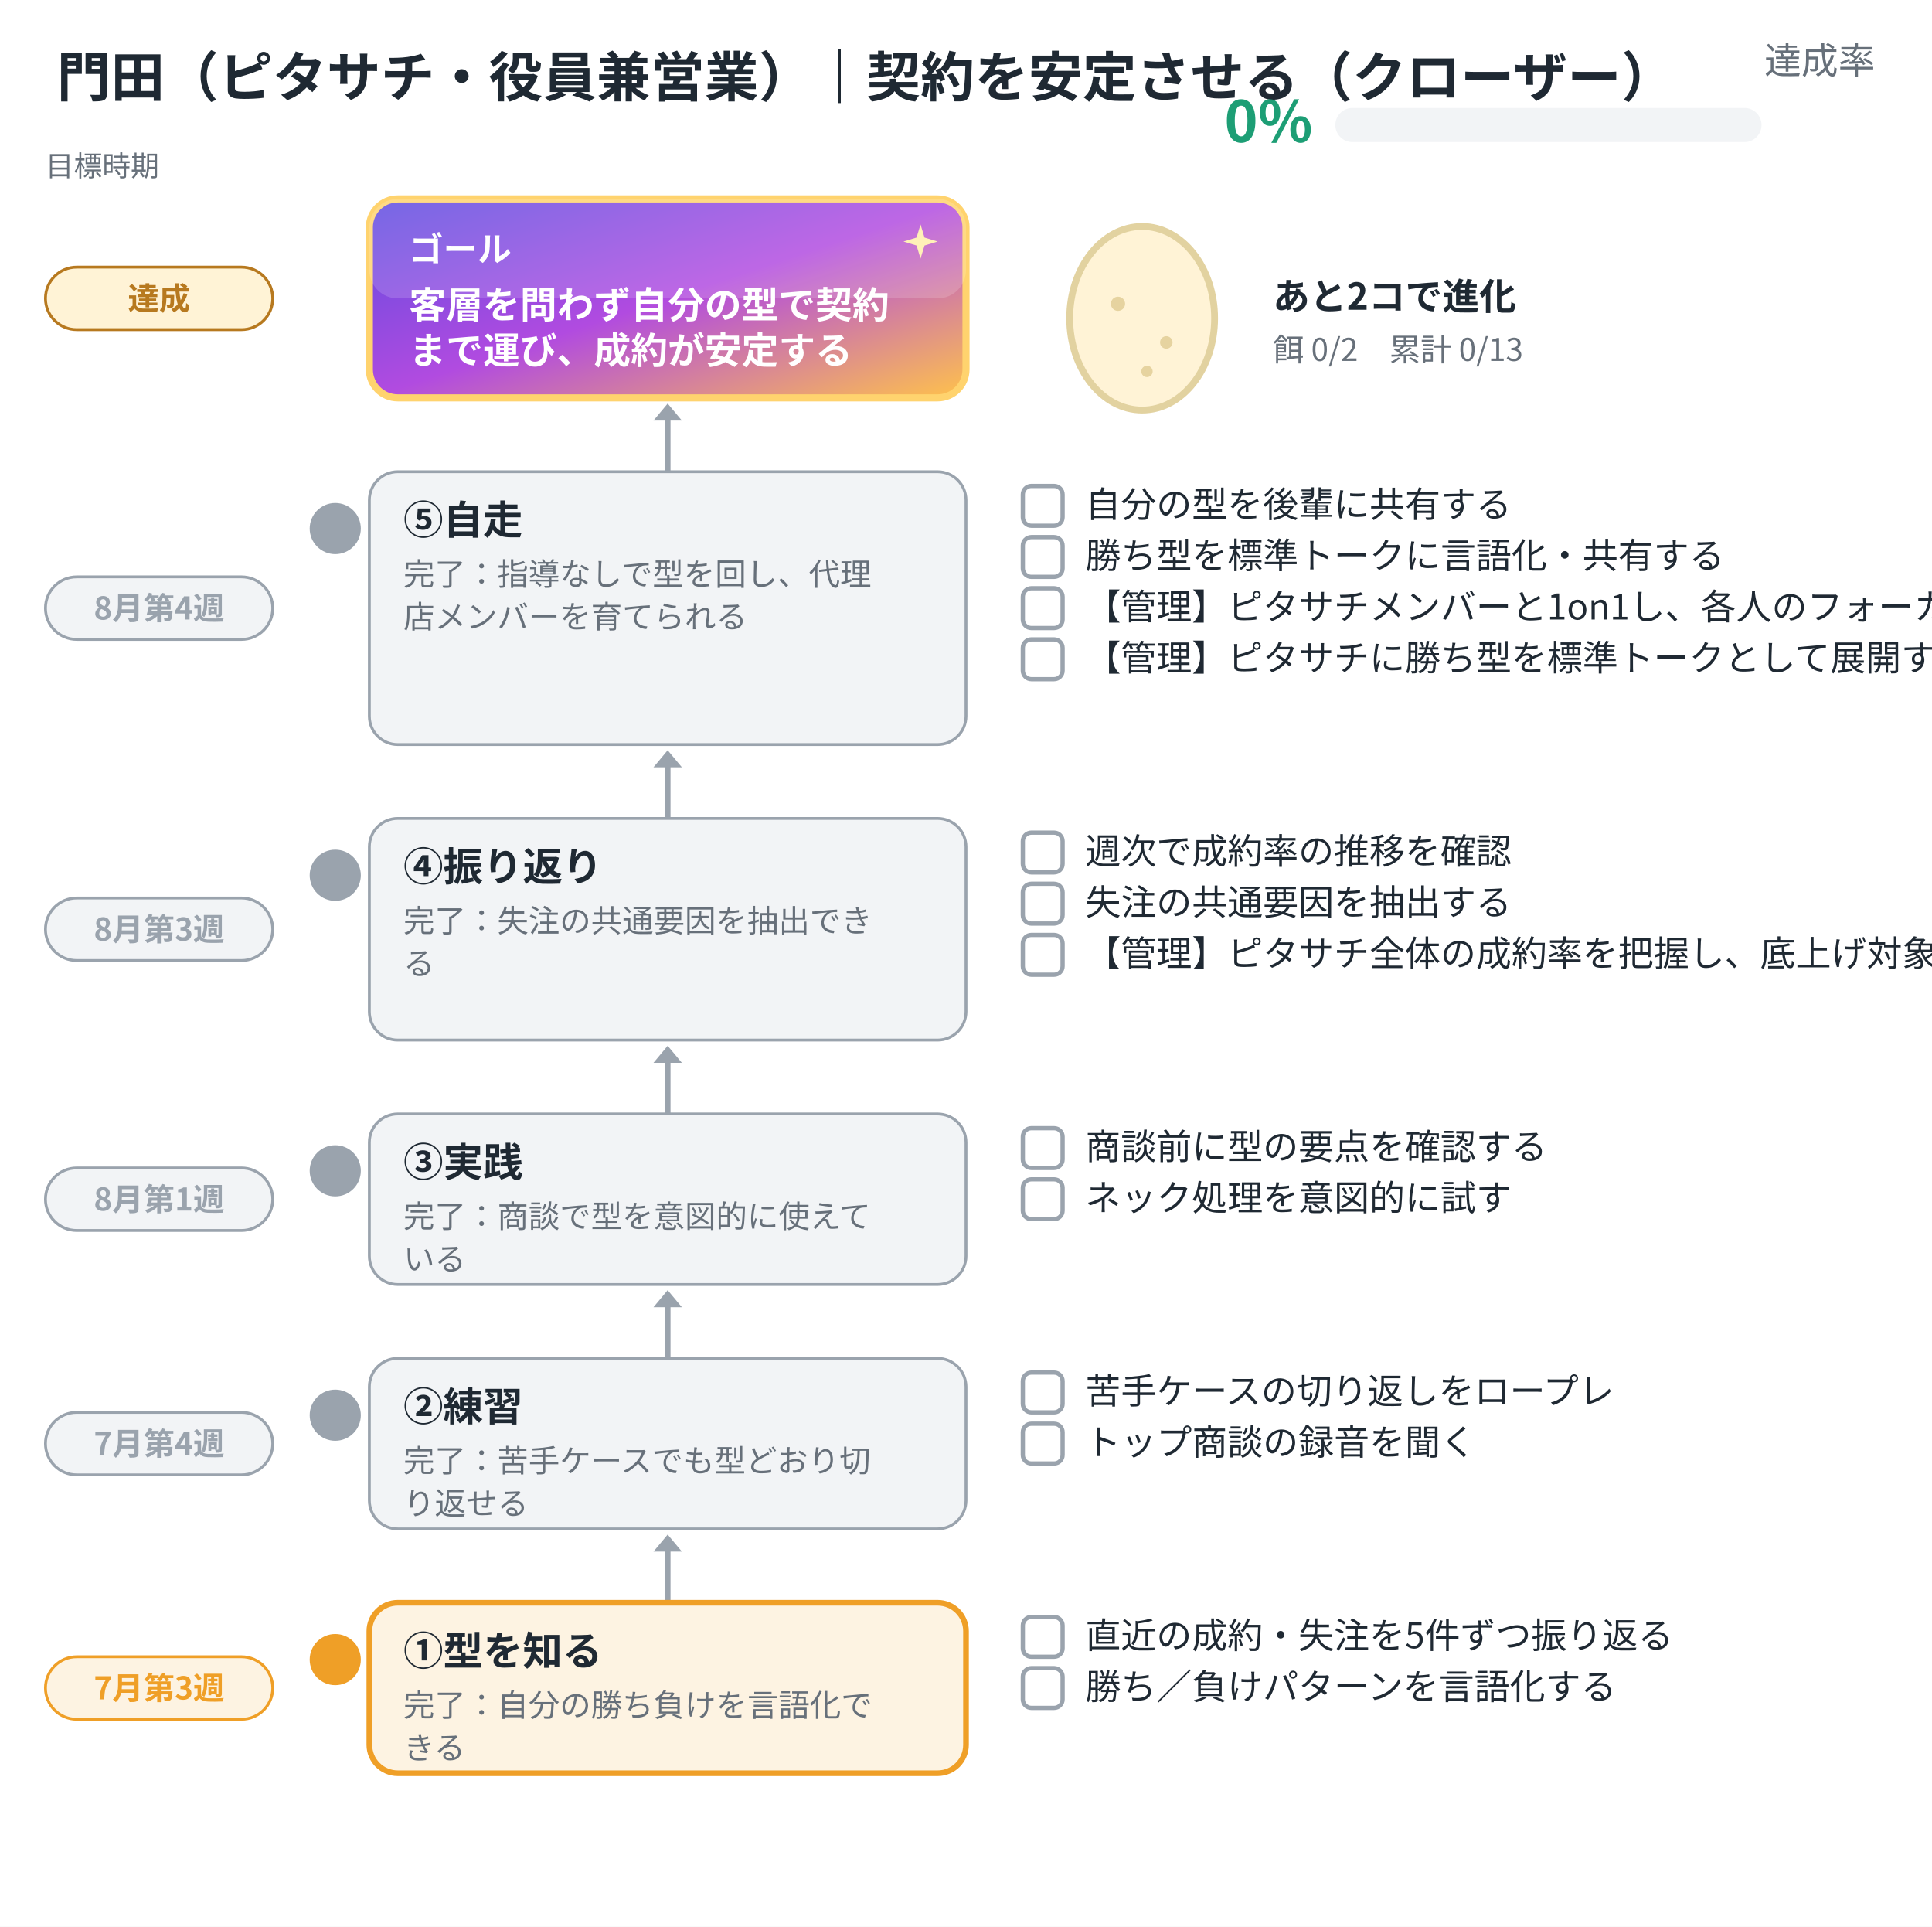
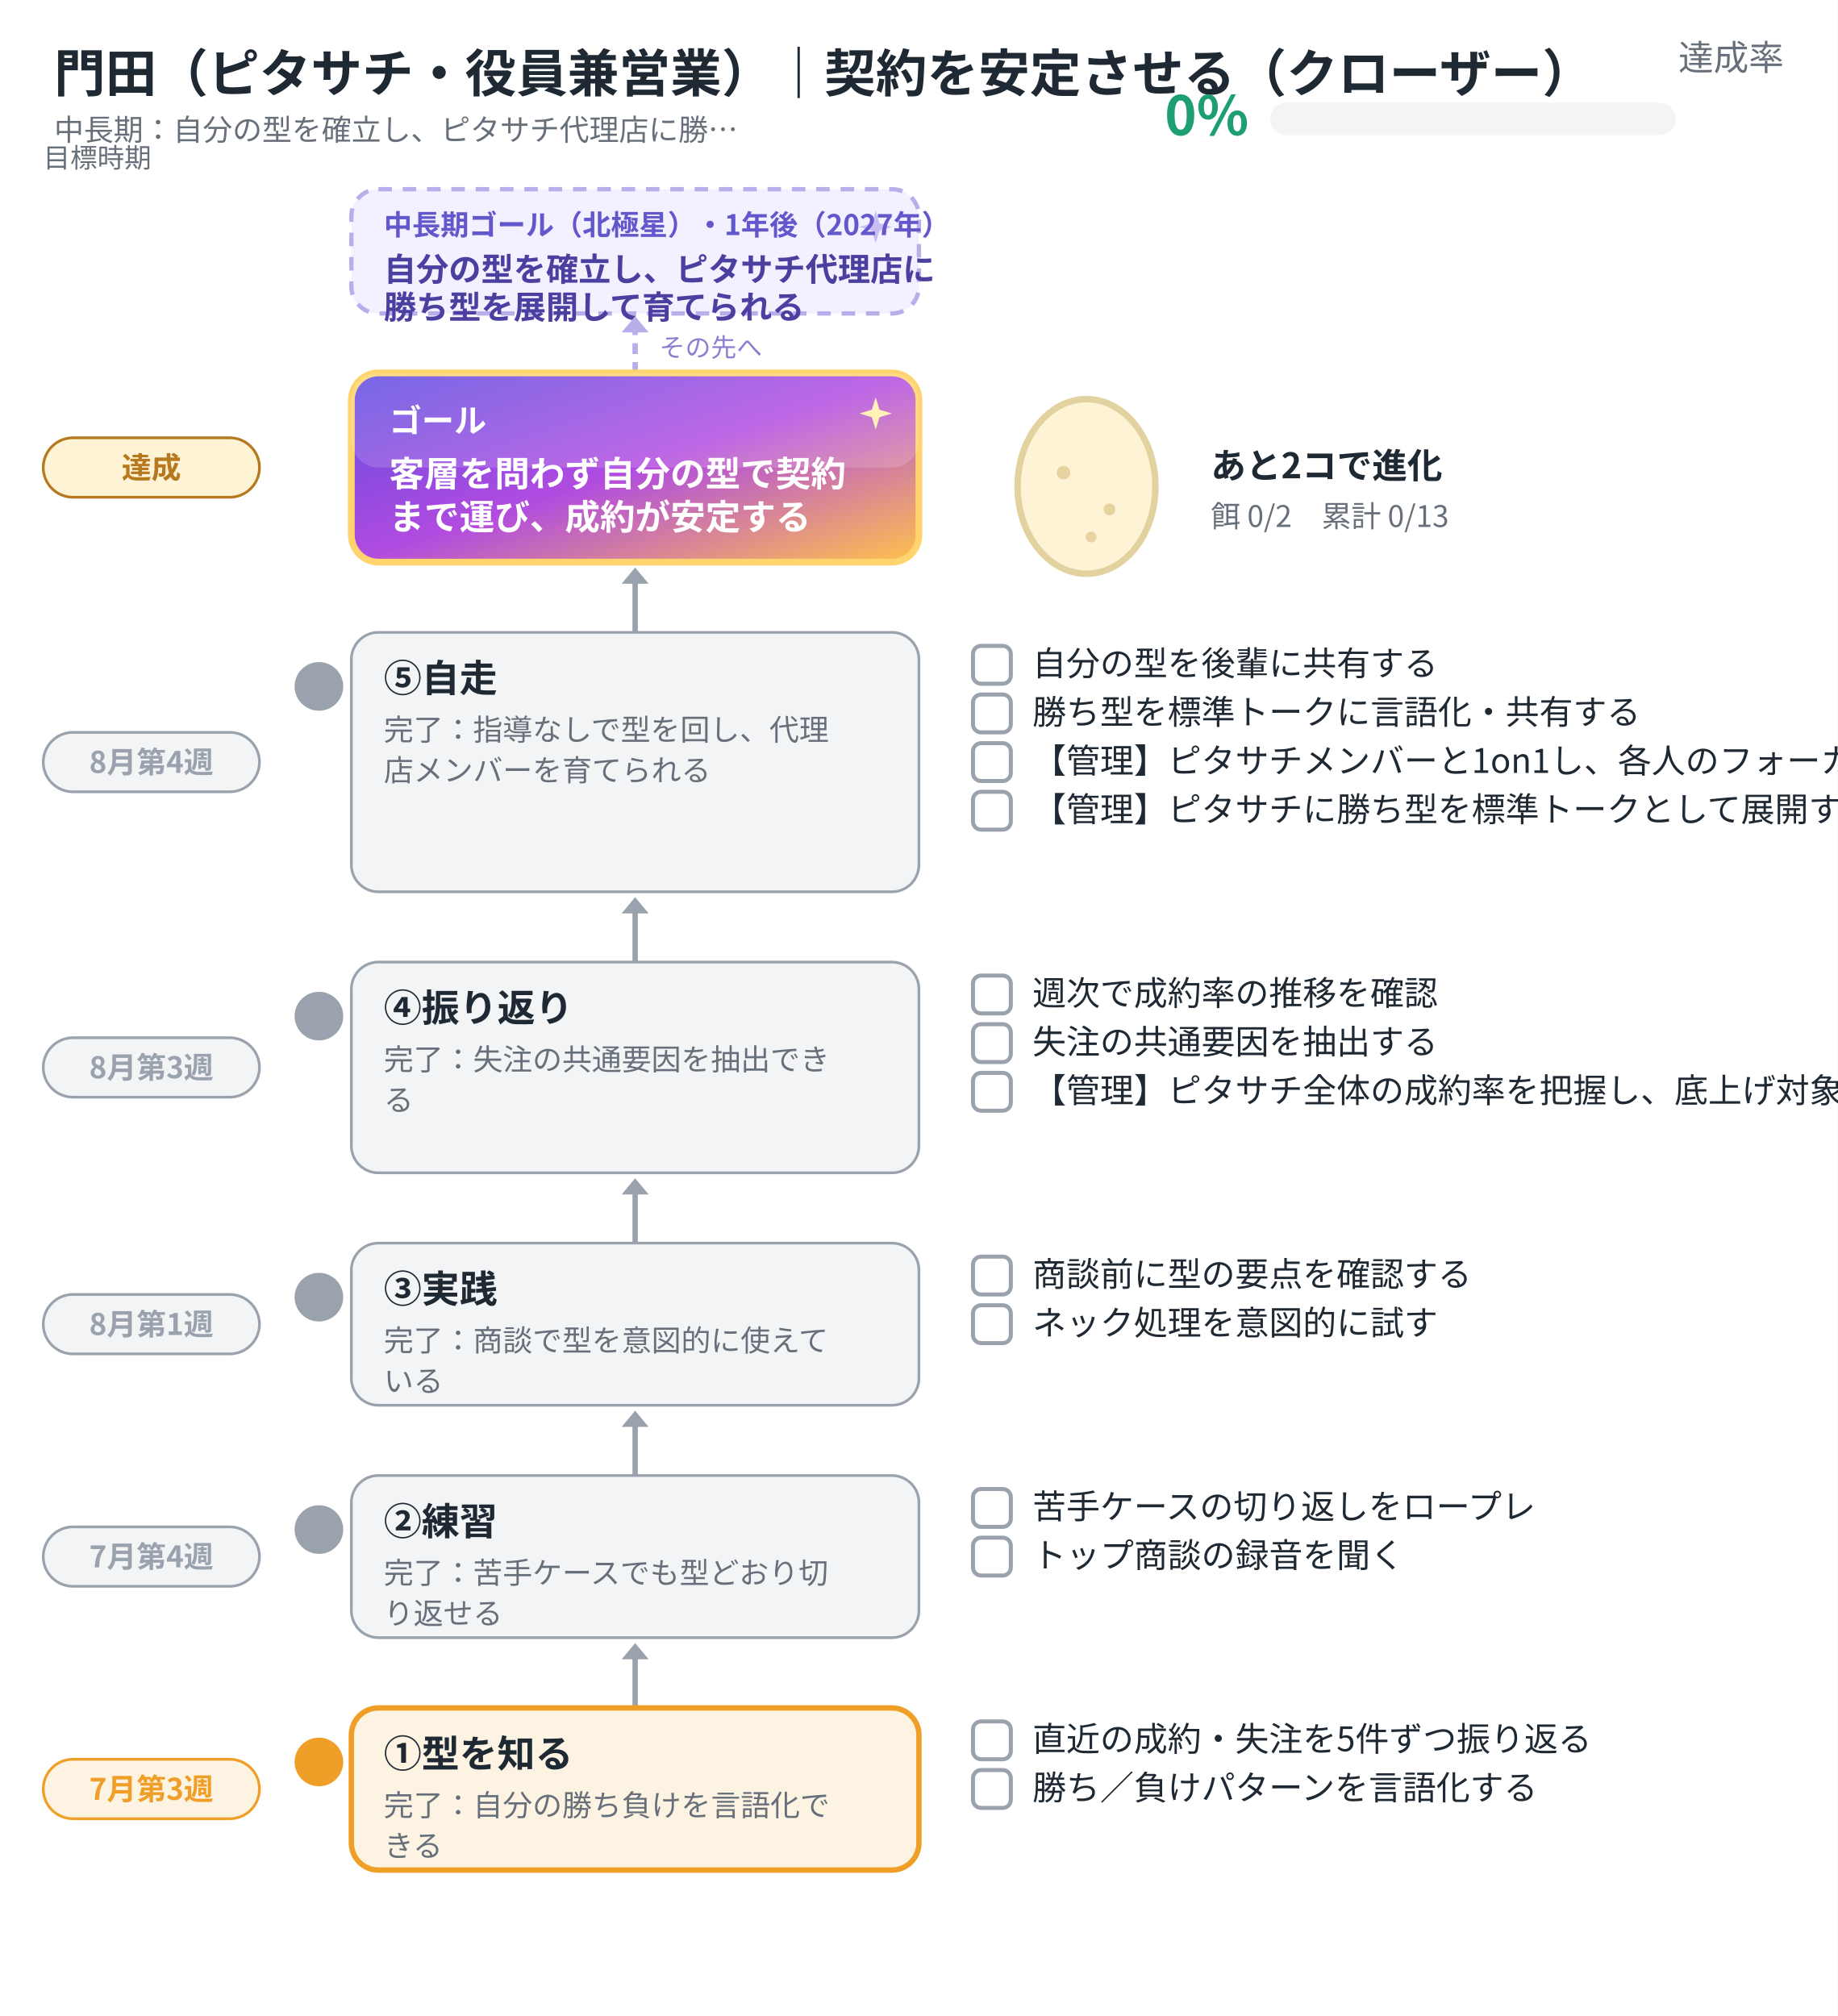
- <svg xmlns="http://www.w3.org/2000/svg" viewBox="0 0 680 678" font-family="Hiragino Sans, 'Noto Sans CJK JP', 'Yu Gothic', sans-serif" width="680" height="678">
+ <svg xmlns="http://www.w3.org/2000/svg" viewBox="0 0 680 746" font-family="Hiragino Sans, 'Noto Sans CJK JP', 'Yu Gothic', sans-serif" width="680" height="746">
  <defs>
    <linearGradient id="goalGrad" x1="0" y1="0" x2="1" y2="1">
      <stop offset="0" stop-color="#5B4BE0" />
      <stop offset="0.5" stop-color="#B14BE0" />
      <stop offset="1" stop-color="#FFC24B" />
    </linearGradient>
    <linearGradient id="phx" x1="0" y1="0" x2="0" y2="1">
      <stop offset="0" stop-color="#FFE259" />
      <stop offset="0.5" stop-color="#FF9A00" />
      <stop offset="1" stop-color="#FF3D00" />
    </linearGradient>
    <linearGradient id="phx2" x1="0" y1="0" x2="0" y2="1">
      <stop offset="0" stop-color="#FFF0A0" />
      <stop offset="1" stop-color="#FF7A00" />
    </linearGradient>
    <linearGradient id="hen" x1="0" y1="0" x2="1" y2="1">
      <stop offset="0" stop-color="#37C9B0" />
      <stop offset="0.6" stop-color="#3DA0E8" />
      <stop offset="1" stop-color="#7A5BE0" />
    </linearGradient>
    <linearGradient id="pcock" x1="0" y1="0" x2="0" y2="1">
      <stop offset="0" stop-color="#2BD0C0" />
      <stop offset="0.55" stop-color="#2E8FD0" />
      <stop offset="1" stop-color="#2E4BB0" />
    </linearGradient>
    <linearGradient id="gold" x1="0" y1="0" x2="0" y2="1">
      <stop offset="0" stop-color="#FFF0A8" />
      <stop offset="0.5" stop-color="#F2C230" />
      <stop offset="1" stop-color="#C8901A" />
    </linearGradient>
  </defs>
-   <rect x="0" y="0" width="680" height="678" fill="#FFFFFF" />
+   <rect x="0" y="0" width="680" height="746" fill="#FFFFFF" />
  <text x="20" y="34" font-size="19" font-weight="700" fill="#1F2933">門田（ピタサチ・役員兼営業）｜契約を安定させる（クローザー）</text>
+   <text x="20" y="52" font-size="11" fill="#67707A">中長期：自分の型を確立し、ピタサチ代理店に勝…</text>
  <text x="660" y="26" text-anchor="end" font-size="13" fill="#67707A">達成率</text>
  <text x="462" y="50" text-anchor="end" font-size="20" font-weight="700" fill="#1D9E75">0%</text>
  <rect x="470" y="38" width="150" height="12" rx="6" fill="#F2F4F6" />
  <rect x="470" y="38" width="0" height="12" rx="6" fill="#1D9E75" />
-   <rect x="130" y="70" width="210" height="70" rx="10" fill="url(#goalGrad)" stroke="#FFD36E" stroke-width="2.5" />
-   <rect x="130" y="70" width="210" height="35.0" rx="10" fill="#FFFFFF" opacity="0.16" />
-   <text x="144" y="92" font-size="12" font-weight="700" fill="#FFFFFF">ゴール</text>
-   <polygon points="324.0,79.0 325.4,83.6 330.0,85.0 325.4,86.4 324.0,91.0 322.6,86.4 318.0,85.0 322.6,83.6" fill="#FFF1B8" />
-   <text x="144" y="112" font-size="13" font-weight="600" fill="#FFFFFF">客層を問わず自分の型で契約</text>
-   <text x="144" y="128" font-size="13" font-weight="600" fill="#FFFFFF">まで運び、成約が安定する</text>
-   <rect x="16" y="94.0" width="80" height="22" rx="11" fill="#FFF3D6" stroke="#B7791F" stroke-width="1" />
-   <text x="56.0" y="109.0" text-anchor="middle" font-size="11" font-weight="700" fill="#B7791F">達成</text>
-   <ellipse cx="402.0" cy="112.0" rx="25.5" ry="32.3" fill="#FFF3D6" />
-   <ellipse cx="402.0" cy="112.0" rx="25.5" ry="32.3" fill="none" stroke="#E2D2A0" stroke-width="2.4" />
-   <circle cx="393.5" cy="106.9" r="2.5" fill="#E6D3A0" />
-   <circle cx="410.5" cy="120.5" r="2.2" fill="#E6D3A0" />
-   <circle cx="403.7" cy="130.7" r="2.0" fill="#E6D3A0" />
-   <text x="448" y="109" font-size="13" font-weight="700" fill="#1F2933">あと2コで進化</text>
-   <text x="448" y="127" font-size="11" fill="#67707A">餌 0/2　累計 0/13</text>
+   <rect x="130" y="70" width="210" height="46" rx="10" fill="#F3F0FF" stroke="#B9AEEA" stroke-width="1.6" stroke-dasharray="5 4" />
+   <polygon points="324.0,78.0 325.4,82.6 330.0,84.0 325.4,85.4 324.0,90.0 322.6,85.4 318.0,84.0 322.6,82.6" fill="#C9BEF2" />
+   <text x="142" y="87" font-size="10.5" font-weight="700" fill="#6357CC">中長期ゴール（北極星）・1年後（2027年）</text>
+   <text x="142" y="104" font-size="12" font-weight="600" fill="#4B3FA0">自分の型を確立し、ピタサチ代理店に</text>
+   <text x="142" y="118" font-size="12" font-weight="600" fill="#4B3FA0">勝ち型を展開して育てられる</text>
+   <line x1="235.0" y1="138" x2="235.0" y2="121" stroke="#B9AEEA" stroke-width="2" stroke-dasharray="4 3" />
+   <path d="M230.0,123 L235.0,117 L240.0,123 Z" fill="#B9AEEA" />
+   <text x="244.0" y="132" font-size="9.5" fill="#8A7FD0">その先へ</text>
+   <rect x="130" y="138" width="210" height="70" rx="10" fill="url(#goalGrad)" stroke="#FFD36E" stroke-width="2.5" />
+   <rect x="130" y="138" width="210" height="35.0" rx="10" fill="#FFFFFF" opacity="0.16" />
+   <text x="144" y="160" font-size="12" font-weight="700" fill="#FFFFFF">ゴール</text>
+   <polygon points="324.0,147.0 325.4,151.6 330.0,153.0 325.4,154.4 324.0,159.0 322.6,154.4 318.0,153.0 322.6,151.6" fill="#FFF1B8" />
+   <text x="144" y="180" font-size="13" font-weight="600" fill="#FFFFFF">客層を問わず自分の型で契約</text>
+   <text x="144" y="196" font-size="13" font-weight="600" fill="#FFFFFF">まで運び、成約が安定する</text>
+   <rect x="16" y="162.0" width="80" height="22" rx="11" fill="#FFF3D6" stroke="#B7791F" stroke-width="1" />
+   <text x="56.0" y="177.0" text-anchor="middle" font-size="11" font-weight="700" fill="#B7791F">達成</text>
+   <ellipse cx="402.0" cy="180.0" rx="25.5" ry="32.3" fill="#FFF3D6" />
+   <ellipse cx="402.0" cy="180.0" rx="25.5" ry="32.3" fill="none" stroke="#E2D2A0" stroke-width="2.4" />
+   <circle cx="393.5" cy="174.9" r="2.5" fill="#E6D3A0" />
+   <circle cx="410.5" cy="188.5" r="2.2" fill="#E6D3A0" />
+   <circle cx="403.7" cy="198.7" r="2.0" fill="#E6D3A0" />
+   <text x="448" y="177" font-size="13" font-weight="700" fill="#1F2933">あと2コで進化</text>
+   <text x="448" y="195" font-size="11" fill="#67707A">餌 0/2　累計 0/13</text>
  <text x="16" y="62" font-size="10" fill="#67707A">目標時期</text>
-   <line x1="235.0" y1="166" x2="235.0" y2="146" stroke="#9AA3AD" stroke-width="2" />
-   <path d="M230.0,148 L235.0,142 L240.0,148 Z" fill="#9AA3AD" />
-   <rect x="130" y="166" width="210" height="96" rx="10" fill="#F2F4F6" stroke="#9AA3AD" stroke-width="1" />
-   <circle cx="118" cy="186" r="9" fill="#9AA3AD" />
-   <text x="142" y="188" font-size="14" font-weight="700" fill="#1F2933">⑤自走</text>
-   <text x="142" y="206" font-size="11" fill="#67707A">完了：指導なしで型を回し、代理</text>
-   <text x="142" y="221" font-size="11" fill="#67707A">店メンバーを育てられる</text>
-   <rect x="16" y="203.0" width="80" height="22" rx="11" fill="#F2F4F6" stroke="#9AA3AD" stroke-width="1" />
-   <text x="56.0" y="218.0" text-anchor="middle" font-size="11" font-weight="700" fill="#9AA3AD">8月第4週</text>
-   <rect x="360" y="171" width="14" height="14" rx="3" fill="#fff" stroke="#9AA3AD" stroke-width="1.5" />
-   <text x="382" y="182" font-size="12.5" fill="#1F2933">自分の型を後輩に共有する</text>
-   <rect x="360" y="189" width="14" height="14" rx="3" fill="#fff" stroke="#9AA3AD" stroke-width="1.5" />
-   <text x="382" y="200" font-size="12.5" fill="#1F2933">勝ち型を標準トークに言語化・共有する</text>
-   <rect x="360" y="207" width="14" height="14" rx="3" fill="#fff" stroke="#9AA3AD" stroke-width="1.5" />
-   <text x="382" y="218" font-size="12.5" fill="#1F2933">【管理】ピタサチメンバーと1on1し、各人のフォーカスを握る</text>
-   <rect x="360" y="225" width="14" height="14" rx="3" fill="#fff" stroke="#9AA3AD" stroke-width="1.5" />
-   <text x="382" y="236" font-size="12.5" fill="#1F2933">【管理】ピタサチに勝ち型を標準トークとして展開する</text>
-   <line x1="235.0" y1="288" x2="235.0" y2="268" stroke="#9AA3AD" stroke-width="2" />
-   <path d="M230.0,270 L235.0,264 L240.0,270 Z" fill="#9AA3AD" />
-   <rect x="130" y="288" width="210" height="78" rx="10" fill="#F2F4F6" stroke="#9AA3AD" stroke-width="1" />
-   <circle cx="118" cy="308" r="9" fill="#9AA3AD" />
-   <text x="142" y="310" font-size="14" font-weight="700" fill="#1F2933">④振り返り</text>
-   <text x="142" y="328" font-size="11" fill="#67707A">完了：失注の共通要因を抽出でき</text>
-   <text x="142" y="343" font-size="11" fill="#67707A">る</text>
-   <rect x="16" y="316.0" width="80" height="22" rx="11" fill="#F2F4F6" stroke="#9AA3AD" stroke-width="1" />
-   <text x="56.0" y="331.0" text-anchor="middle" font-size="11" font-weight="700" fill="#9AA3AD">8月第3週</text>
+   <line x1="235.0" y1="234" x2="235.0" y2="214" stroke="#9AA3AD" stroke-width="2" />
+   <path d="M230.0,216 L235.0,210 L240.0,216 Z" fill="#9AA3AD" />
+   <rect x="130" y="234" width="210" height="96" rx="10" fill="#F2F4F6" stroke="#9AA3AD" stroke-width="1" />
+   <circle cx="118" cy="254" r="9" fill="#9AA3AD" />
+   <text x="142" y="256" font-size="14" font-weight="700" fill="#1F2933">⑤自走</text>
+   <text x="142" y="274" font-size="11" fill="#67707A">完了：指導なしで型を回し、代理</text>
+   <text x="142" y="289" font-size="11" fill="#67707A">店メンバーを育てられる</text>
+   <rect x="16" y="271.0" width="80" height="22" rx="11" fill="#F2F4F6" stroke="#9AA3AD" stroke-width="1" />
+   <text x="56.0" y="286.0" text-anchor="middle" font-size="11" font-weight="700" fill="#9AA3AD">8月第4週</text>
+   <rect x="360" y="239" width="14" height="14" rx="3" fill="#fff" stroke="#9AA3AD" stroke-width="1.5" />
+   <text x="382" y="250" font-size="12.5" fill="#1F2933">自分の型を後輩に共有する</text>
+   <rect x="360" y="257" width="14" height="14" rx="3" fill="#fff" stroke="#9AA3AD" stroke-width="1.5" />
+   <text x="382" y="268" font-size="12.5" fill="#1F2933">勝ち型を標準トークに言語化・共有する</text>
+   <rect x="360" y="275" width="14" height="14" rx="3" fill="#fff" stroke="#9AA3AD" stroke-width="1.5" />
+   <text x="382" y="286" font-size="12.5" fill="#1F2933">【管理】ピタサチメンバーと1on1し、各人のフォーカスを握る</text>
  <rect x="360" y="293" width="14" height="14" rx="3" fill="#fff" stroke="#9AA3AD" stroke-width="1.5" />
-   <text x="382" y="304" font-size="12.5" fill="#1F2933">週次で成約率の推移を確認</text>
-   <rect x="360" y="311" width="14" height="14" rx="3" fill="#fff" stroke="#9AA3AD" stroke-width="1.5" />
-   <text x="382" y="322" font-size="12.5" fill="#1F2933">失注の共通要因を抽出する</text>
-   <rect x="360" y="329" width="14" height="14" rx="3" fill="#fff" stroke="#9AA3AD" stroke-width="1.5" />
-   <text x="382" y="340" font-size="12.5" fill="#1F2933">【管理】ピタサチ全体の成約率を把握し、底上げ対象を決める</text>
-   <line x1="235.0" y1="392" x2="235.0" y2="372" stroke="#9AA3AD" stroke-width="2" />
-   <path d="M230.0,374 L235.0,368 L240.0,374 Z" fill="#9AA3AD" />
-   <rect x="130" y="392" width="210" height="60" rx="10" fill="#F2F4F6" stroke="#9AA3AD" stroke-width="1" />
-   <circle cx="118" cy="412" r="9" fill="#9AA3AD" />
-   <text x="142" y="414" font-size="14" font-weight="700" fill="#1F2933">③実践</text>
-   <text x="142" y="432" font-size="11" fill="#67707A">完了：商談で型を意図的に使えて</text>
-   <text x="142" y="447" font-size="11" fill="#67707A">いる</text>
-   <rect x="16" y="411.0" width="80" height="22" rx="11" fill="#F2F4F6" stroke="#9AA3AD" stroke-width="1" />
-   <text x="56.0" y="426.0" text-anchor="middle" font-size="11" font-weight="700" fill="#9AA3AD">8月第1週</text>
+   <text x="382" y="304" font-size="12.5" fill="#1F2933">【管理】ピタサチに勝ち型を標準トークとして展開する</text>
+   <line x1="235.0" y1="356" x2="235.0" y2="336" stroke="#9AA3AD" stroke-width="2" />
+   <path d="M230.0,338 L235.0,332 L240.0,338 Z" fill="#9AA3AD" />
+   <rect x="130" y="356" width="210" height="78" rx="10" fill="#F2F4F6" stroke="#9AA3AD" stroke-width="1" />
+   <circle cx="118" cy="376" r="9" fill="#9AA3AD" />
+   <text x="142" y="378" font-size="14" font-weight="700" fill="#1F2933">④振り返り</text>
+   <text x="142" y="396" font-size="11" fill="#67707A">完了：失注の共通要因を抽出でき</text>
+   <text x="142" y="411" font-size="11" fill="#67707A">る</text>
+   <rect x="16" y="384.0" width="80" height="22" rx="11" fill="#F2F4F6" stroke="#9AA3AD" stroke-width="1" />
+   <text x="56.0" y="399.0" text-anchor="middle" font-size="11" font-weight="700" fill="#9AA3AD">8月第3週</text>
+   <rect x="360" y="361" width="14" height="14" rx="3" fill="#fff" stroke="#9AA3AD" stroke-width="1.5" />
+   <text x="382" y="372" font-size="12.5" fill="#1F2933">週次で成約率の推移を確認</text>
+   <rect x="360" y="379" width="14" height="14" rx="3" fill="#fff" stroke="#9AA3AD" stroke-width="1.5" />
+   <text x="382" y="390" font-size="12.5" fill="#1F2933">失注の共通要因を抽出する</text>
  <rect x="360" y="397" width="14" height="14" rx="3" fill="#fff" stroke="#9AA3AD" stroke-width="1.5" />
-   <text x="382" y="408" font-size="12.5" fill="#1F2933">商談前に型の要点を確認する</text>
-   <rect x="360" y="415" width="14" height="14" rx="3" fill="#fff" stroke="#9AA3AD" stroke-width="1.5" />
-   <text x="382" y="426" font-size="12.5" fill="#1F2933">ネック処理を意図的に試す</text>
-   <line x1="235.0" y1="478" x2="235.0" y2="458" stroke="#9AA3AD" stroke-width="2" />
-   <path d="M230.0,460 L235.0,454 L240.0,460 Z" fill="#9AA3AD" />
-   <rect x="130" y="478" width="210" height="60" rx="10" fill="#F2F4F6" stroke="#9AA3AD" stroke-width="1" />
-   <circle cx="118" cy="498" r="9" fill="#9AA3AD" />
-   <text x="142" y="500" font-size="14" font-weight="700" fill="#1F2933">②練習</text>
-   <text x="142" y="518" font-size="11" fill="#67707A">完了：苦手ケースでも型どおり切</text>
-   <text x="142" y="533" font-size="11" fill="#67707A">り返せる</text>
-   <rect x="16" y="497.0" width="80" height="22" rx="11" fill="#F2F4F6" stroke="#9AA3AD" stroke-width="1" />
-   <text x="56.0" y="512.0" text-anchor="middle" font-size="11" font-weight="700" fill="#9AA3AD">7月第4週</text>
+   <text x="382" y="408" font-size="12.5" fill="#1F2933">【管理】ピタサチ全体の成約率を把握し、底上げ対象を決める</text>
+   <line x1="235.0" y1="460" x2="235.0" y2="440" stroke="#9AA3AD" stroke-width="2" />
+   <path d="M230.0,442 L235.0,436 L240.0,442 Z" fill="#9AA3AD" />
+   <rect x="130" y="460" width="210" height="60" rx="10" fill="#F2F4F6" stroke="#9AA3AD" stroke-width="1" />
+   <circle cx="118" cy="480" r="9" fill="#9AA3AD" />
+   <text x="142" y="482" font-size="14" font-weight="700" fill="#1F2933">③実践</text>
+   <text x="142" y="500" font-size="11" fill="#67707A">完了：商談で型を意図的に使えて</text>
+   <text x="142" y="515" font-size="11" fill="#67707A">いる</text>
+   <rect x="16" y="479.0" width="80" height="22" rx="11" fill="#F2F4F6" stroke="#9AA3AD" stroke-width="1" />
+   <text x="56.0" y="494.0" text-anchor="middle" font-size="11" font-weight="700" fill="#9AA3AD">8月第1週</text>
+   <rect x="360" y="465" width="14" height="14" rx="3" fill="#fff" stroke="#9AA3AD" stroke-width="1.5" />
+   <text x="382" y="476" font-size="12.5" fill="#1F2933">商談前に型の要点を確認する</text>
  <rect x="360" y="483" width="14" height="14" rx="3" fill="#fff" stroke="#9AA3AD" stroke-width="1.5" />
-   <text x="382" y="494" font-size="12.5" fill="#1F2933">苦手ケースの切り返しをロープレ</text>
-   <rect x="360" y="501" width="14" height="14" rx="3" fill="#fff" stroke="#9AA3AD" stroke-width="1.5" />
-   <text x="382" y="512" font-size="12.5" fill="#1F2933">トップ商談の録音を聞く</text>
-   <line x1="235.0" y1="564" x2="235.0" y2="544" stroke="#9AA3AD" stroke-width="2" />
-   <path d="M230.0,546 L235.0,540 L240.0,546 Z" fill="#9AA3AD" />
-   <rect x="130" y="564" width="210" height="60" rx="10" fill="#FDF3E2" stroke="#EF9F27" stroke-width="2" />
-   <circle cx="118" cy="584" r="9" fill="#EF9F27" />
-   <text x="142" y="586" font-size="14" font-weight="700" fill="#1F2933">①型を知る</text>
-   <text x="142" y="604" font-size="11" fill="#67707A">完了：自分の勝ち負けを言語化で</text>
-   <text x="142" y="619" font-size="11" fill="#67707A">きる</text>
-   <rect x="16" y="583.0" width="80" height="22" rx="11" fill="#FDF3E2" stroke="#EF9F27" stroke-width="1" />
-   <text x="56.0" y="598.0" text-anchor="middle" font-size="11" font-weight="700" fill="#EF9F27">7月第3週</text>
+   <text x="382" y="494" font-size="12.5" fill="#1F2933">ネック処理を意図的に試す</text>
+   <line x1="235.0" y1="546" x2="235.0" y2="526" stroke="#9AA3AD" stroke-width="2" />
+   <path d="M230.0,528 L235.0,522 L240.0,528 Z" fill="#9AA3AD" />
+   <rect x="130" y="546" width="210" height="60" rx="10" fill="#F2F4F6" stroke="#9AA3AD" stroke-width="1" />
+   <circle cx="118" cy="566" r="9" fill="#9AA3AD" />
+   <text x="142" y="568" font-size="14" font-weight="700" fill="#1F2933">②練習</text>
+   <text x="142" y="586" font-size="11" fill="#67707A">完了：苦手ケースでも型どおり切</text>
+   <text x="142" y="601" font-size="11" fill="#67707A">り返せる</text>
+   <rect x="16" y="565.0" width="80" height="22" rx="11" fill="#F2F4F6" stroke="#9AA3AD" stroke-width="1" />
+   <text x="56.0" y="580.0" text-anchor="middle" font-size="11" font-weight="700" fill="#9AA3AD">7月第4週</text>
+   <rect x="360" y="551" width="14" height="14" rx="3" fill="#fff" stroke="#9AA3AD" stroke-width="1.5" />
+   <text x="382" y="562" font-size="12.5" fill="#1F2933">苦手ケースの切り返しをロープレ</text>
  <rect x="360" y="569" width="14" height="14" rx="3" fill="#fff" stroke="#9AA3AD" stroke-width="1.5" />
-   <text x="382" y="580" font-size="12.5" fill="#1F2933">直近の成約・失注を5件ずつ振り返る</text>
-   <rect x="360" y="587" width="14" height="14" rx="3" fill="#fff" stroke="#9AA3AD" stroke-width="1.5" />
-   <text x="382" y="598" font-size="12.5" fill="#1F2933">勝ち／負けパターンを言語化する</text>
+   <text x="382" y="580" font-size="12.5" fill="#1F2933">トップ商談の録音を聞く</text>
+   <line x1="235.0" y1="632" x2="235.0" y2="612" stroke="#9AA3AD" stroke-width="2" />
+   <path d="M230.0,614 L235.0,608 L240.0,614 Z" fill="#9AA3AD" />
+   <rect x="130" y="632" width="210" height="60" rx="10" fill="#FDF3E2" stroke="#EF9F27" stroke-width="2" />
+   <circle cx="118" cy="652" r="9" fill="#EF9F27" />
+   <text x="142" y="654" font-size="14" font-weight="700" fill="#1F2933">①型を知る</text>
+   <text x="142" y="672" font-size="11" fill="#67707A">完了：自分の勝ち負けを言語化で</text>
+   <text x="142" y="687" font-size="11" fill="#67707A">きる</text>
+   <rect x="16" y="651.0" width="80" height="22" rx="11" fill="#FDF3E2" stroke="#EF9F27" stroke-width="1" />
+   <text x="56.0" y="666.0" text-anchor="middle" font-size="11" font-weight="700" fill="#EF9F27">7月第3週</text>
+   <rect x="360" y="637" width="14" height="14" rx="3" fill="#fff" stroke="#9AA3AD" stroke-width="1.5" />
+   <text x="382" y="648" font-size="12.5" fill="#1F2933">直近の成約・失注を5件ずつ振り返る</text>
+   <rect x="360" y="655" width="14" height="14" rx="3" fill="#fff" stroke="#9AA3AD" stroke-width="1.5" />
+   <text x="382" y="666" font-size="12.5" fill="#1F2933">勝ち／負けパターンを言語化する</text>
</svg>
